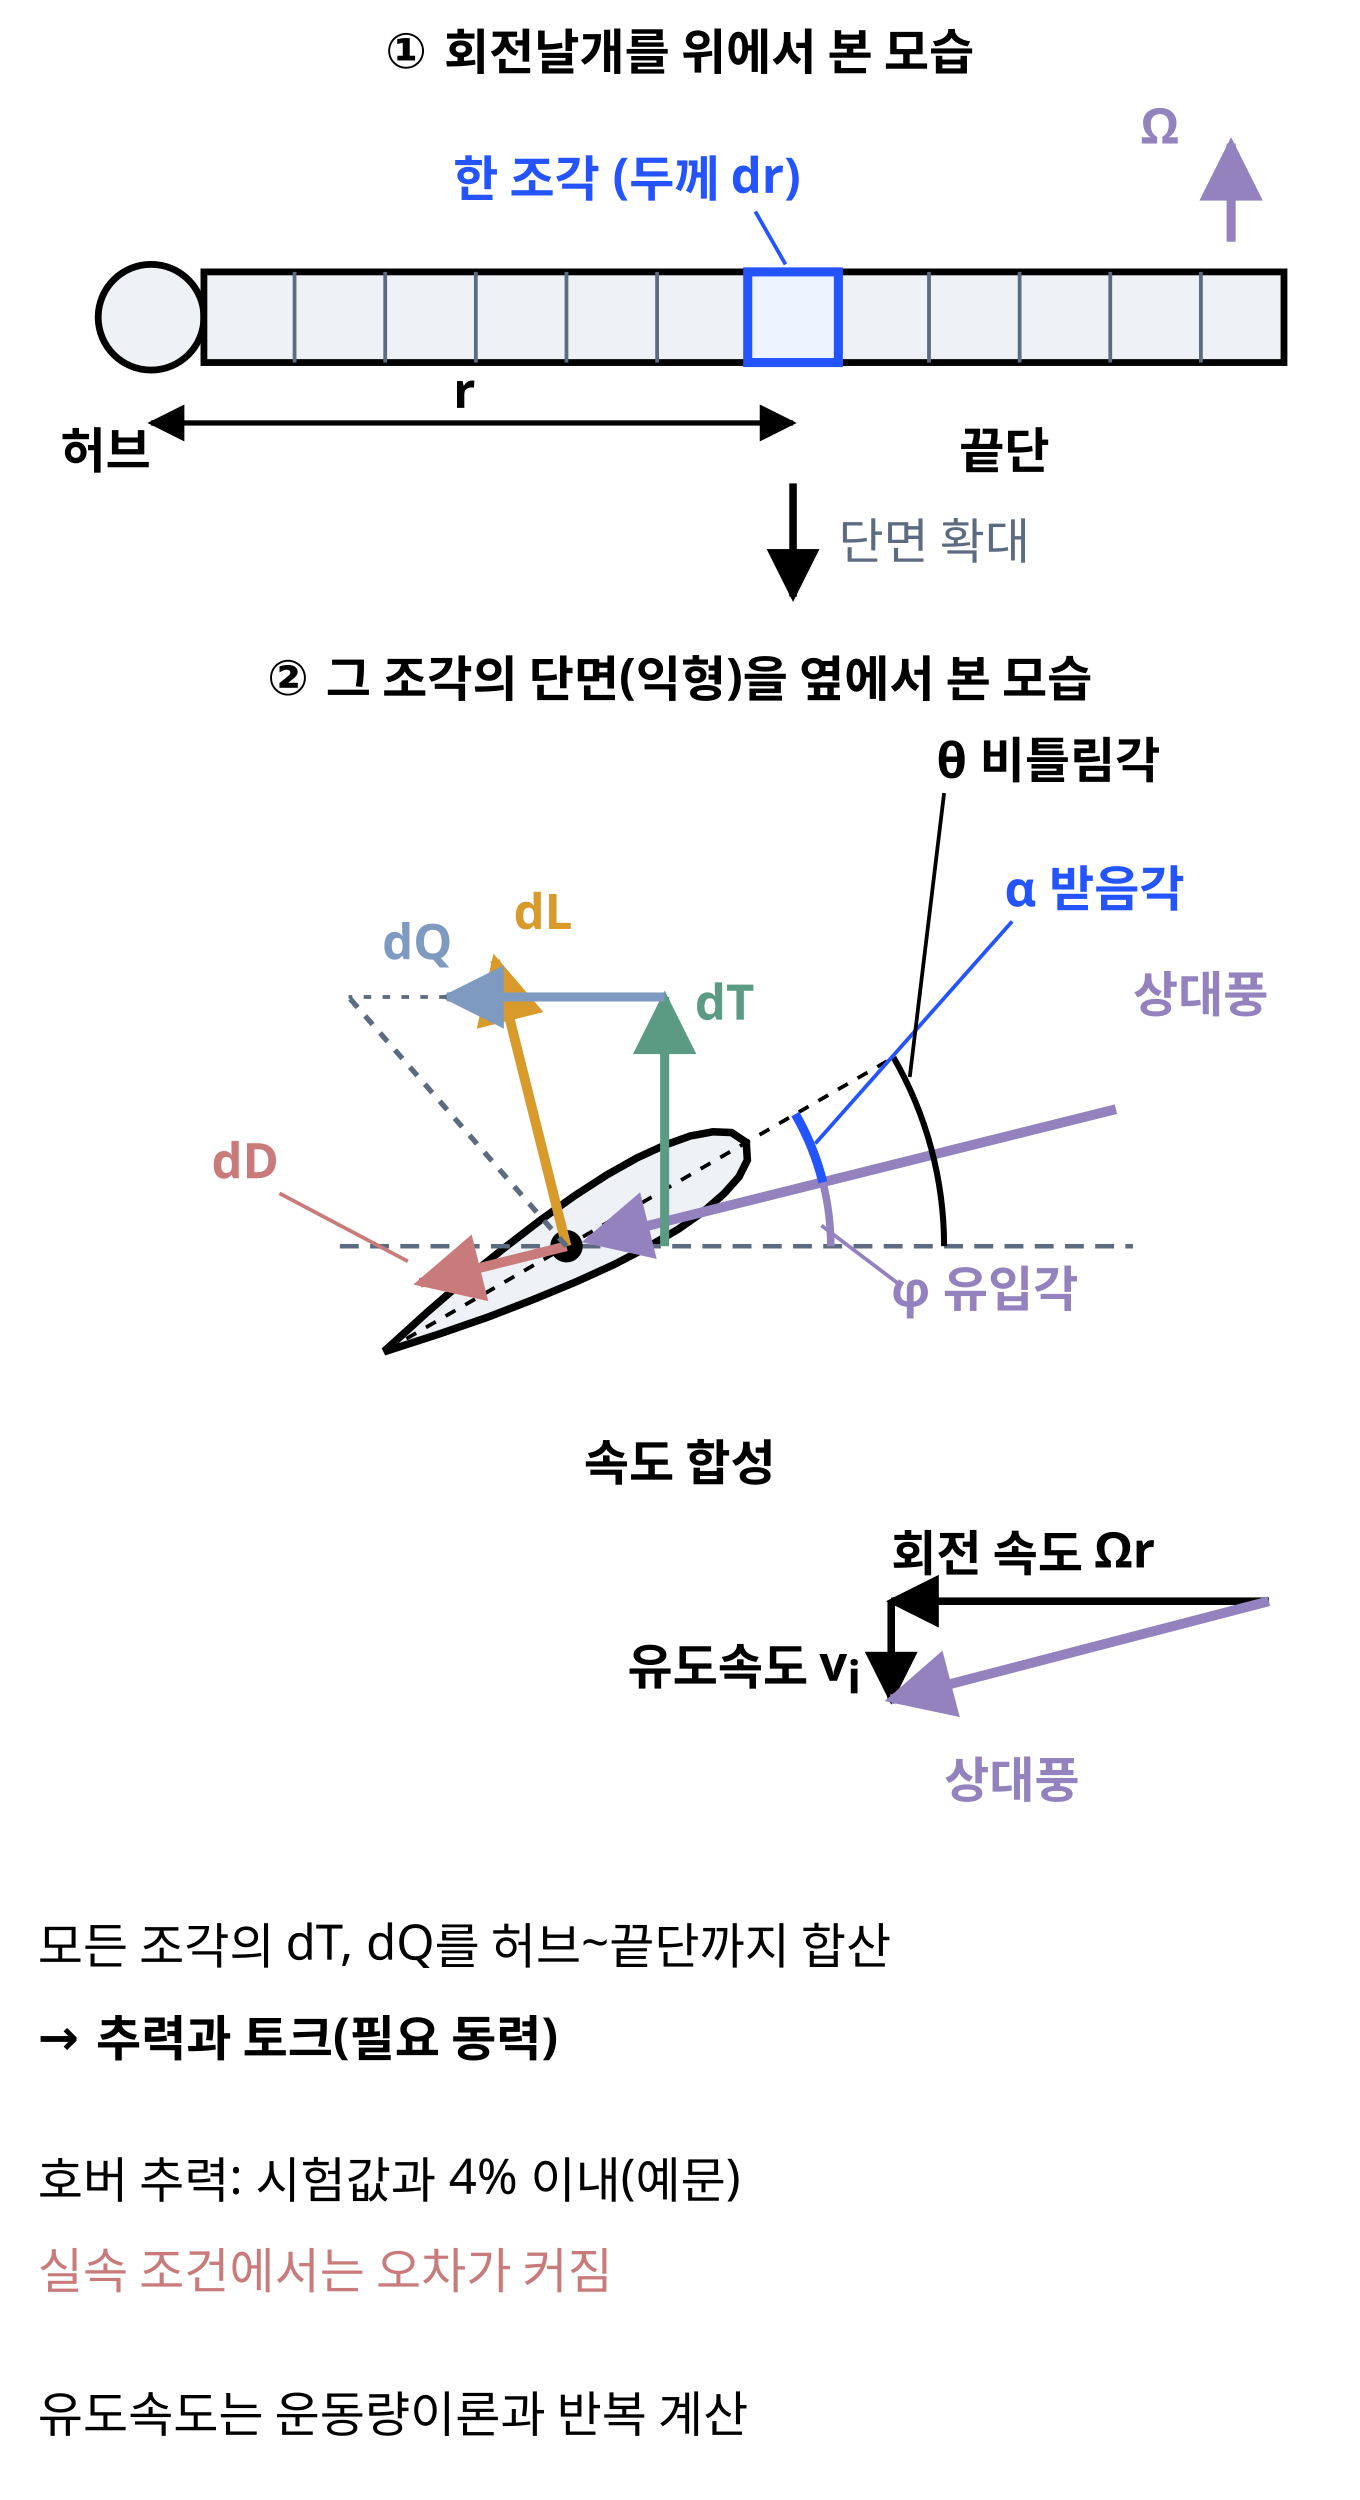
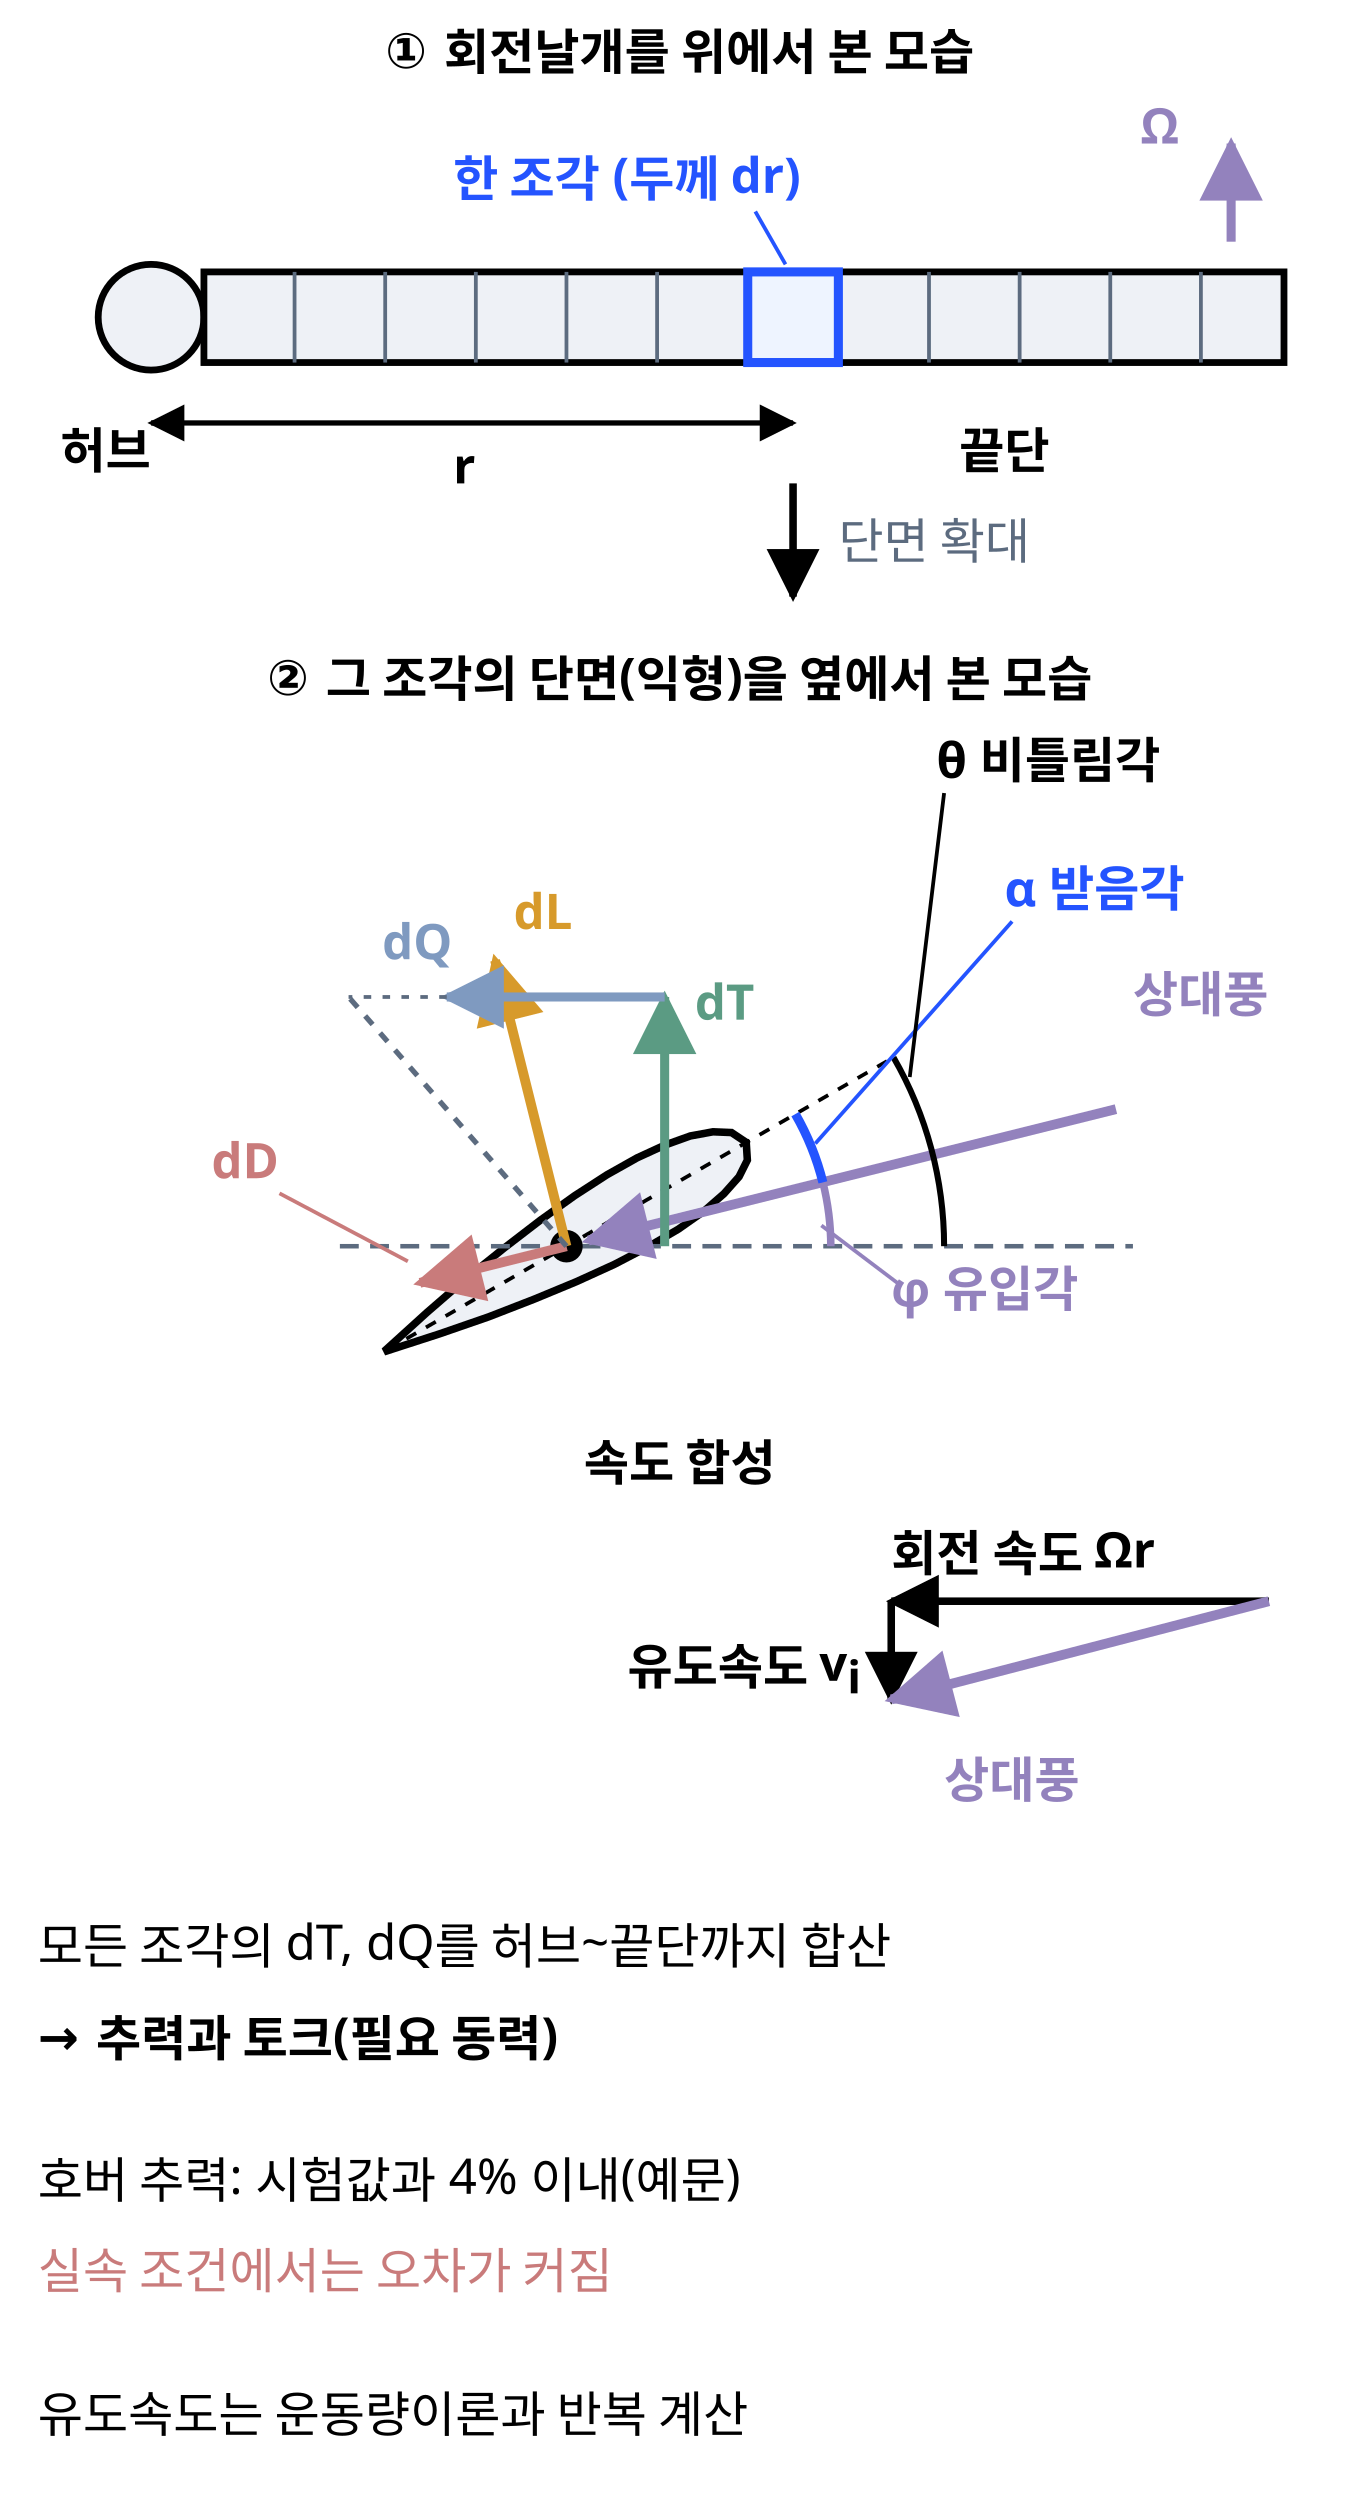
<svg xmlns="http://www.w3.org/2000/svg" class="si si-illus" viewBox="0 0 360 662" style="max-width:360px;color:var(--si-ink,var(--text,#1f2328))" role="img" aria-labelledby="blade-element-theory-t" font-family="'Pretendard','Noto Sans KR','Apple SD Gothic Neo',sans-serif" font-size="13" fill="currentColor">
  <defs>
    <marker id="blade-element-theory-ar" viewBox="0 0 10 10" refX="9" refY="5" markerWidth="7" markerHeight="7" orient="auto-start-reverse">
      <path d="M0,0L10,5L0,10z" style="fill:currentColor" />
    </marker>
    <marker id="blade-element-theory-ar-1" viewBox="0 0 10 10" refX="9" refY="5" markerWidth="7" markerHeight="7" orient="auto-start-reverse">
      <path d="M0,0L10,5L0,10z" style="fill:var(--si-violet-s,#9382bd)" />
    </marker>
    <marker id="blade-element-theory-ar-2" viewBox="0 0 10 10" refX="9" refY="5" markerWidth="7" markerHeight="7" orient="auto-start-reverse">
      <path d="M0,0L10,5L0,10z" style="fill:var(--si-amber-s,#d79a2b)" />
    </marker>
    <marker id="blade-element-theory-ar-3" viewBox="0 0 10 10" refX="9" refY="5" markerWidth="7" markerHeight="7" orient="auto-start-reverse">
      <path d="M0,0L10,5L0,10z" style="fill:var(--si-rose-s,#c97b7b)" />
    </marker>
    <marker id="blade-element-theory-ar-4" viewBox="0 0 10 10" refX="9" refY="5" markerWidth="7" markerHeight="7" orient="auto-start-reverse">
      <path d="M0,0L10,5L0,10z" style="fill:var(--si-green-s,#5b9b83)" />
    </marker>
    <marker id="blade-element-theory-ar-5" viewBox="0 0 10 10" refX="9" refY="5" markerWidth="7" markerHeight="7" orient="auto-start-reverse">
      <path d="M0,0L10,5L0,10z" style="fill:var(--si-blue-s,#7f9ac0)" />
    </marker>
  </defs>
  <text x="180" y="18" text-anchor="middle" font-weight="700">① 회전날개를 위에서 본 모습</text>
  <circle cx="40" cy="84" r="14" style="stroke:currentColor;fill:var(--si-gray-f,#eef1f6)" stroke-width="1.8" />
  <text x="16" y="124" font-weight="700">허브</text>
  <rect x="54" y="72" width="286" height="24" style="stroke:currentColor;fill:var(--si-gray-f,#eef1f6)" stroke-width="1.8" />
  <line x1="78" y1="72" x2="78" y2="96" style="stroke:var(--si-general,#5c6b7f);fill:none" stroke-width="1" />
  <line x1="102" y1="72" x2="102" y2="96" style="stroke:var(--si-general,#5c6b7f);fill:none" stroke-width="1" />
  <line x1="126" y1="72" x2="126" y2="96" style="stroke:var(--si-general,#5c6b7f);fill:none" stroke-width="1" />
  <line x1="150" y1="72" x2="150" y2="96" style="stroke:var(--si-general,#5c6b7f);fill:none" stroke-width="1" />
  <line x1="174" y1="72" x2="174" y2="96" style="stroke:var(--si-general,#5c6b7f);fill:none" stroke-width="1" />
  <line x1="198" y1="72" x2="198" y2="96" style="stroke:var(--si-general,#5c6b7f);fill:none" stroke-width="1" />
  <line x1="222" y1="72" x2="222" y2="96" style="stroke:var(--si-general,#5c6b7f);fill:none" stroke-width="1" />
  <line x1="246" y1="72" x2="246" y2="96" style="stroke:var(--si-general,#5c6b7f);fill:none" stroke-width="1" />
  <line x1="270" y1="72" x2="270" y2="96" style="stroke:var(--si-general,#5c6b7f);fill:none" stroke-width="1" />
  <line x1="294" y1="72" x2="294" y2="96" style="stroke:var(--si-general,#5c6b7f);fill:none" stroke-width="1" />
  <line x1="318" y1="72" x2="318" y2="96" style="stroke:var(--si-general,#5c6b7f);fill:none" stroke-width="1" />
  <rect x="198" y="72" width="24" height="24" style="stroke:var(--si-accent,#2454ff);fill:var(--si-accent-soft,#eef4ff)" stroke-width="2.4" />
  <line x1="40" y1="112" x2="210" y2="112" style="stroke:currentColor;fill:none" stroke-width="1.4" marker-end="url(#blade-element-theory-ar)" marker-start="url(#blade-element-theory-ar)" />
-   <text x="120" y="108" font-weight="700">r</text>
+   <text x="120" y="128" font-weight="700">r</text>
  <text x="254" y="124" font-weight="700">끝단</text>
  <text x="120" y="52" font-weight="700" style="fill:var(--si-accent,#2454ff)">한 조각 (두께 dr)</text>
  <line x1="200" y1="56" x2="208" y2="70" style="stroke:var(--si-accent,#2454ff);fill:none" stroke-width="1" />
  <line x1="326" y1="64" x2="326" y2="38" style="stroke:var(--si-violet-s,#9382bd);fill:none" stroke-width="2.4" marker-end="url(#blade-element-theory-ar-1)" />
  <text x="302" y="38" font-weight="700" style="fill:var(--si-violet-s,#9382bd)">Ω</text>
  <line x1="210" y1="128" x2="210" y2="158" style="stroke:currentColor;fill:none" stroke-width="2" marker-end="url(#blade-element-theory-ar)" />
  <text x="222" y="148" style="fill:var(--si-general,#5c6b7f)">단면 확대</text>
  <text x="180" y="184" text-anchor="middle" font-weight="700">② 그 조각의 단면(익형)을 옆에서 본 모습</text>
  <polygon points="197.6,302.5 193.7,299.9 188.8,299.7 182.8,300.8 176.1,303.2 168.7,306.6 160.7,311.1 152.2,316.6 143.1,323.1 133.6,330.4 123.5,338.5 113.1,347.5 102.3,357.3 102.5,357.7 116.4,353.2 129.4,348.7 141.5,344 152.6,339.4 162.7,334.8 171.7,330.1 179.6,325.5 186.3,320.8 191.7,316.1 195.7,311.6 197.9,307.2 197.6,302.5" style="stroke:currentColor;fill:var(--si-gray-f,#eef1f6)" stroke-width="2" />
  <line x1="90" y1="330" x2="300" y2="330" style="stroke:var(--si-general,#5c6b7f);fill:none" stroke-width="1.2" stroke-dasharray="5 3" />
  <line x1="102.4" y1="357.5" x2="236.6" y2="280" style="stroke:currentColor;fill:none" stroke-width="1" stroke-dasharray="3 3" />
  <line x1="295.5" y1="293.7" x2="155.8" y2="328.5" style="stroke:var(--si-violet-s,#9382bd);fill:none" stroke-width="2.6" marker-end="url(#blade-element-theory-ar-1)" />
  <circle cx="150" cy="330" r="3.5" style="stroke:currentColor;fill:currentColor" stroke-width="1.6" />
  <line x1="150" y1="330" x2="131.1" y2="254.3" style="stroke:var(--si-amber-s,#d79a2b);fill:none" stroke-width="2.6" marker-end="url(#blade-element-theory-ar-2)" />
  <line x1="150" y1="330" x2="111.2" y2="339.7" style="stroke:var(--si-rose-s,#c97b7b);fill:none" stroke-width="2.6" marker-end="url(#blade-element-theory-ar-3)" />
  <line x1="150" y1="330" x2="92.3" y2="264" style="stroke:var(--si-general,#5c6b7f);fill:none" stroke-width="1.4" stroke-dasharray="3 3" />
  <line x1="176" y1="330" x2="176" y2="264" style="stroke:var(--si-green-s,#5b9b83);fill:none" stroke-width="2.4" marker-end="url(#blade-element-theory-ar-4)" />
  <line x1="176" y1="264" x2="118.3" y2="264" style="stroke:var(--si-blue-s,#7f9ac0);fill:none" stroke-width="2.4" marker-end="url(#blade-element-theory-ar-5)" />
  <line x1="118.3" y1="264" x2="92.3" y2="264" style="stroke:var(--si-general,#5c6b7f);fill:none" stroke-width="1" stroke-dasharray="2 3" />
  <path d="M220,330 A70,70 0 0 0 217.9,313.1" style="stroke:var(--si-violet-s,#9382bd);fill:none" stroke-width="2" />
  <path d="M217.9,313.1 A70,70 0 0 0 210.6,295" style="stroke:var(--si-accent,#2454ff);fill:none" stroke-width="2.4" />
  <path d="M250,330 A100,100 0 0 0 236.6,280" style="stroke:currentColor;fill:none" stroke-width="1.6" />
  <text x="236" y="346" font-weight="700" style="fill:var(--si-violet-s,#9382bd)">φ 유입각</text>
  <line x1="238" y1="340" x2="217.5" y2="324.5" style="stroke:var(--si-violet-s,#9382bd);fill:none" stroke-width="1" />
  <text x="266" y="240" font-weight="700" style="fill:var(--si-accent,#2454ff)">α 받음각</text>
  <line x1="268" y1="244" x2="215.9" y2="302.8" style="stroke:var(--si-accent,#2454ff);fill:none" stroke-width="1" />
  <text x="248" y="206" font-weight="700">θ 비틀림각</text>
  <line x1="250" y1="210" x2="240.9" y2="285.2" style="stroke:currentColor;fill:none" stroke-width="1" />
  <text x="300" y="268" font-weight="700" style="fill:var(--si-violet-s,#9382bd)">상대풍</text>
  <text x="136" y="246" font-weight="700" style="fill:var(--si-amber-s,#d79a2b)">dL</text>
  <text x="56" y="312" font-weight="700" style="fill:var(--si-rose-s,#c97b7b)">dD</text>
  <line x1="74" y1="316" x2="108" y2="334" style="stroke:var(--si-rose-s,#c97b7b);fill:none" stroke-width="1" />
  <text x="184" y="270" font-weight="700" style="fill:var(--si-green-s,#5b9b83)">dT</text>
  <text x="101.2" y="254" font-weight="700" style="fill:var(--si-blue-s,#7f9ac0)">dQ</text>
  <text x="180" y="392" text-anchor="middle" font-weight="700">속도 합성</text>
  <line x1="336" y1="424" x2="236" y2="424" style="stroke:currentColor;fill:none" stroke-width="2" marker-end="url(#blade-element-theory-ar)" />
  <line x1="236" y1="424" x2="236" y2="450" style="stroke:currentColor;fill:none" stroke-width="2" marker-end="url(#blade-element-theory-ar)" />
  <line x1="336" y1="424" x2="236" y2="450" style="stroke:var(--si-violet-s,#9382bd);fill:none" stroke-width="2.6" marker-end="url(#blade-element-theory-ar-1)" />
  <text x="236" y="416" font-weight="700">회전 속도 Ωr</text>
  <text x="228" y="446" text-anchor="end" font-weight="700">유도속도 v<tspan baseline-shift="sub" font-size="92%">i</tspan>
  </text>
  <text x="250" y="476" font-weight="700" style="fill:var(--si-violet-s,#9382bd)">상대풍</text>
  <text x="10" y="520">모든 조각의 dT, dQ를 허브~끝단까지 합산</text>
  <text x="10" y="544" font-weight="700">→ 추력과 토크(필요 동력)</text>
  <text x="10" y="582">호버 추력: 시험값과 4% 이내(예문)</text>
  <text x="10" y="606" style="fill:var(--si-rose-s,#c97b7b)">실속 조건에서는 오차가 커짐</text>
  <text x="10" y="644">유도속도는 운동량이론과 반복 계산</text>
</svg>
